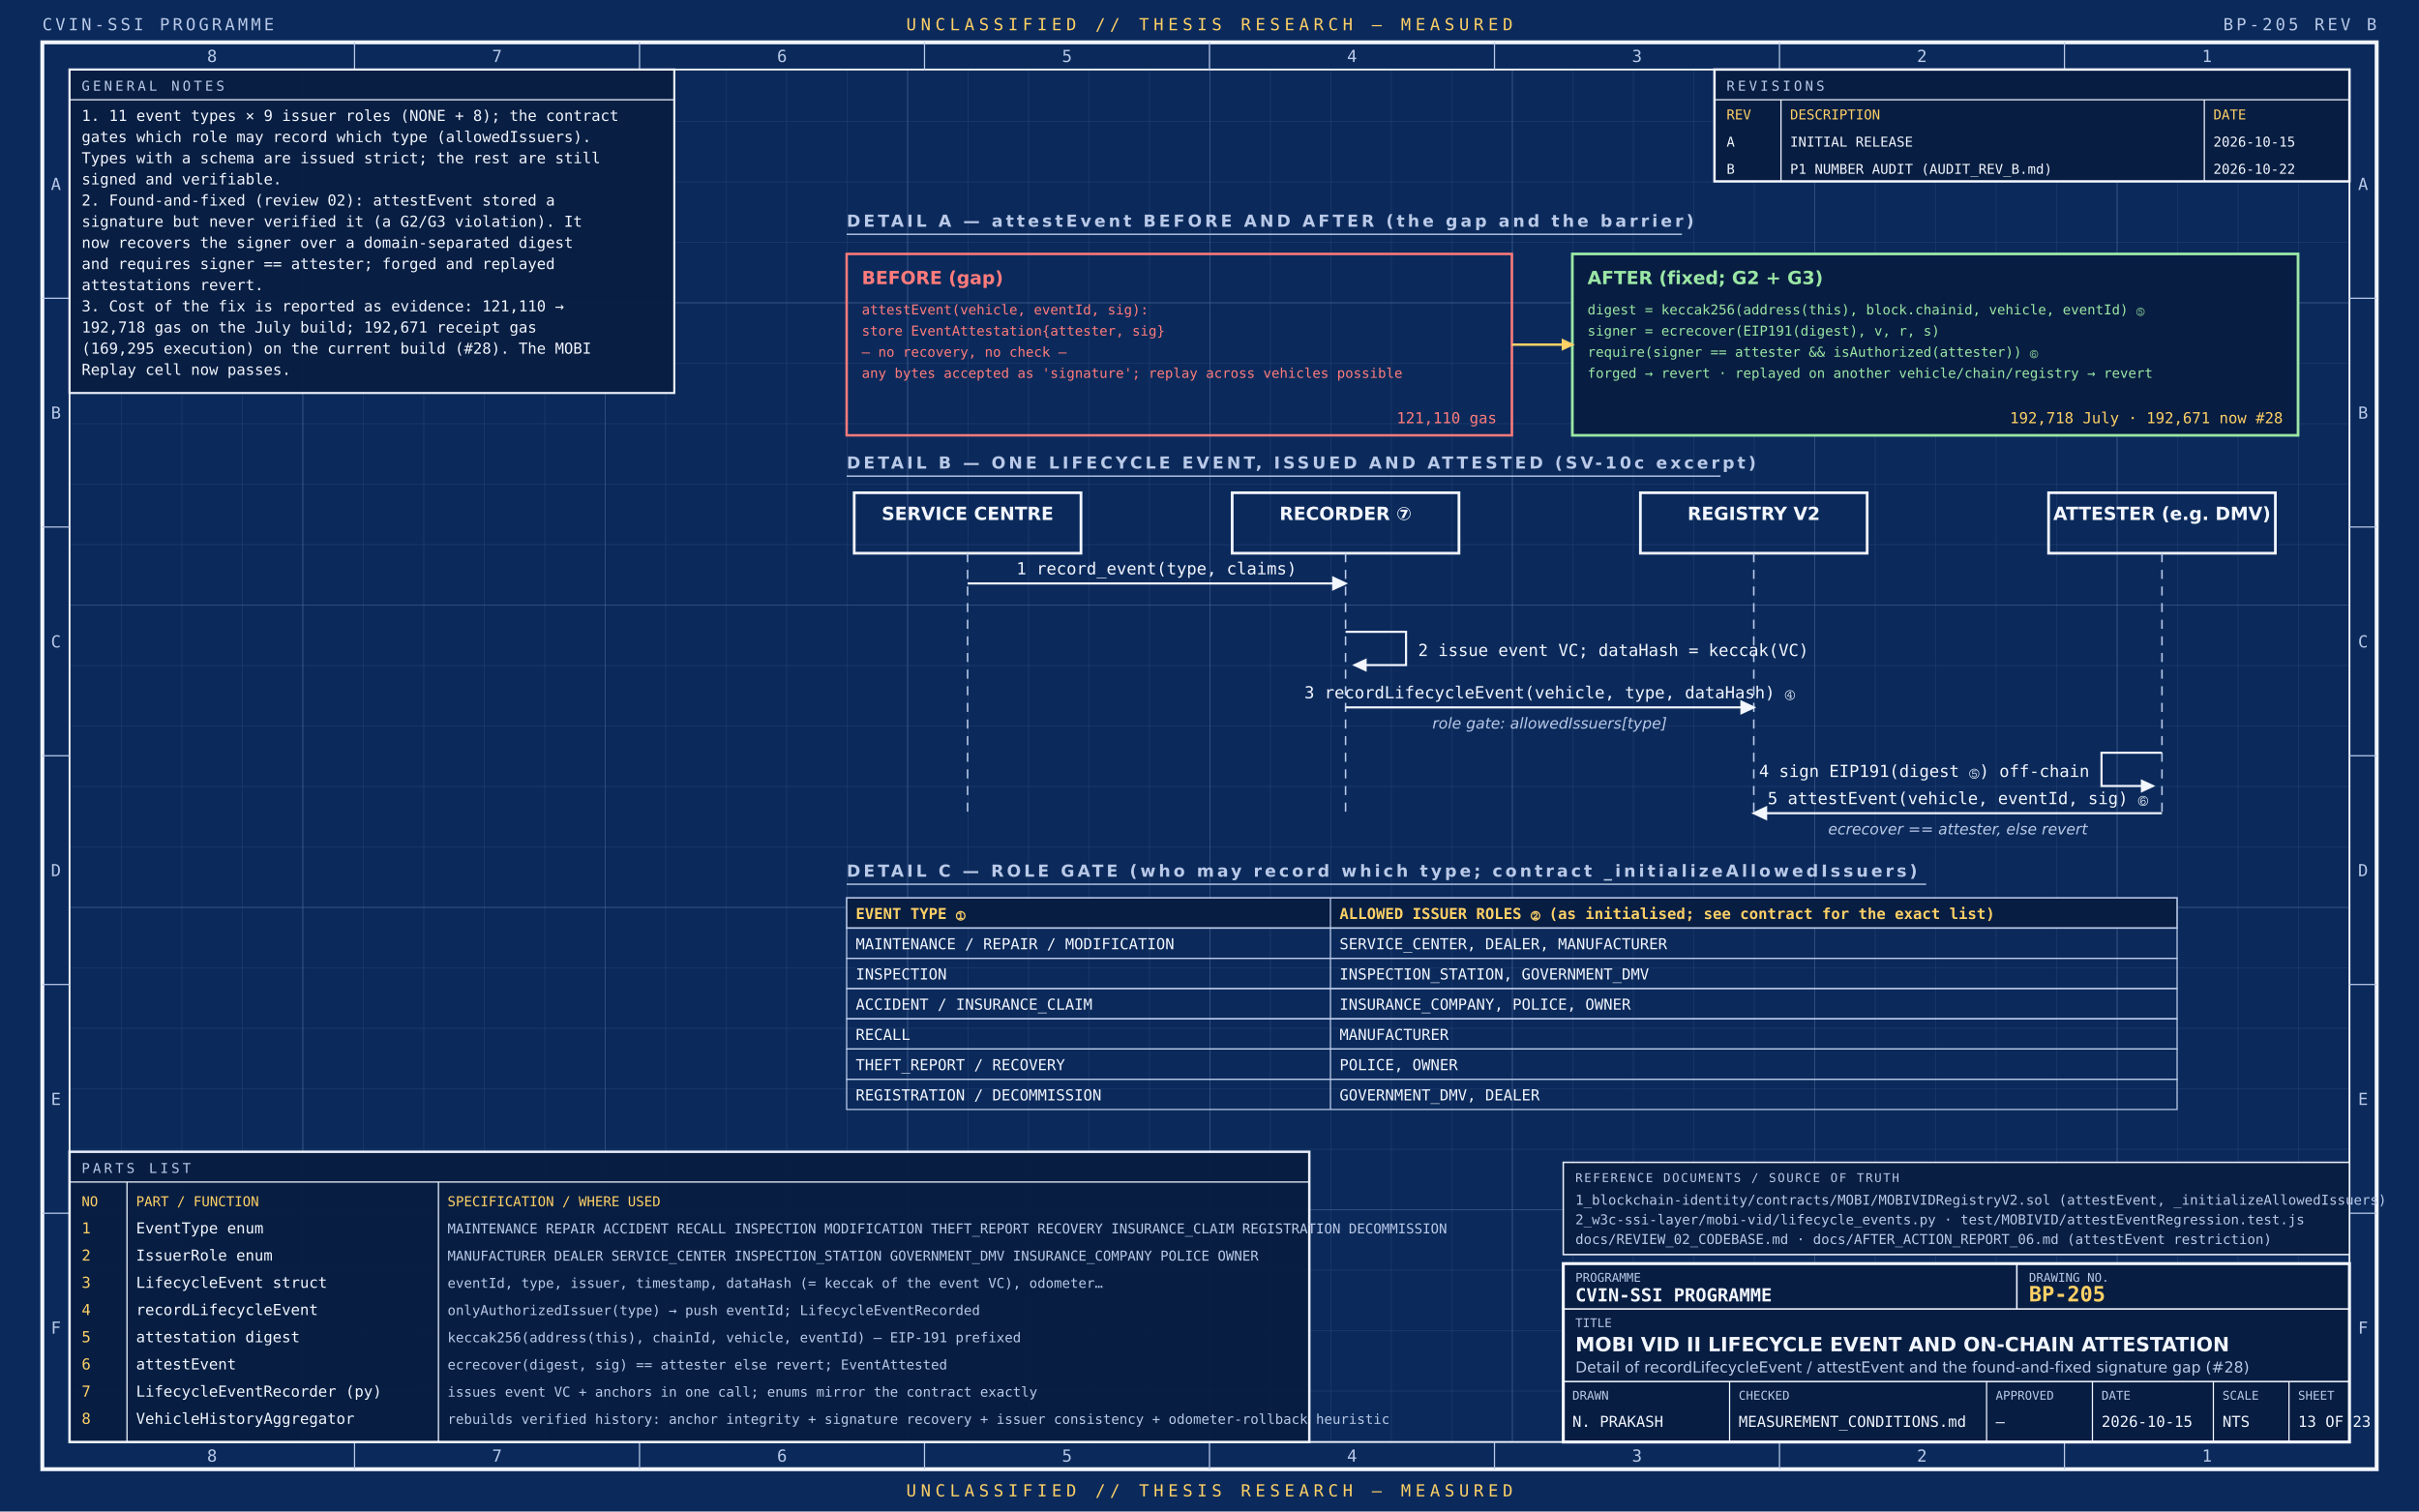
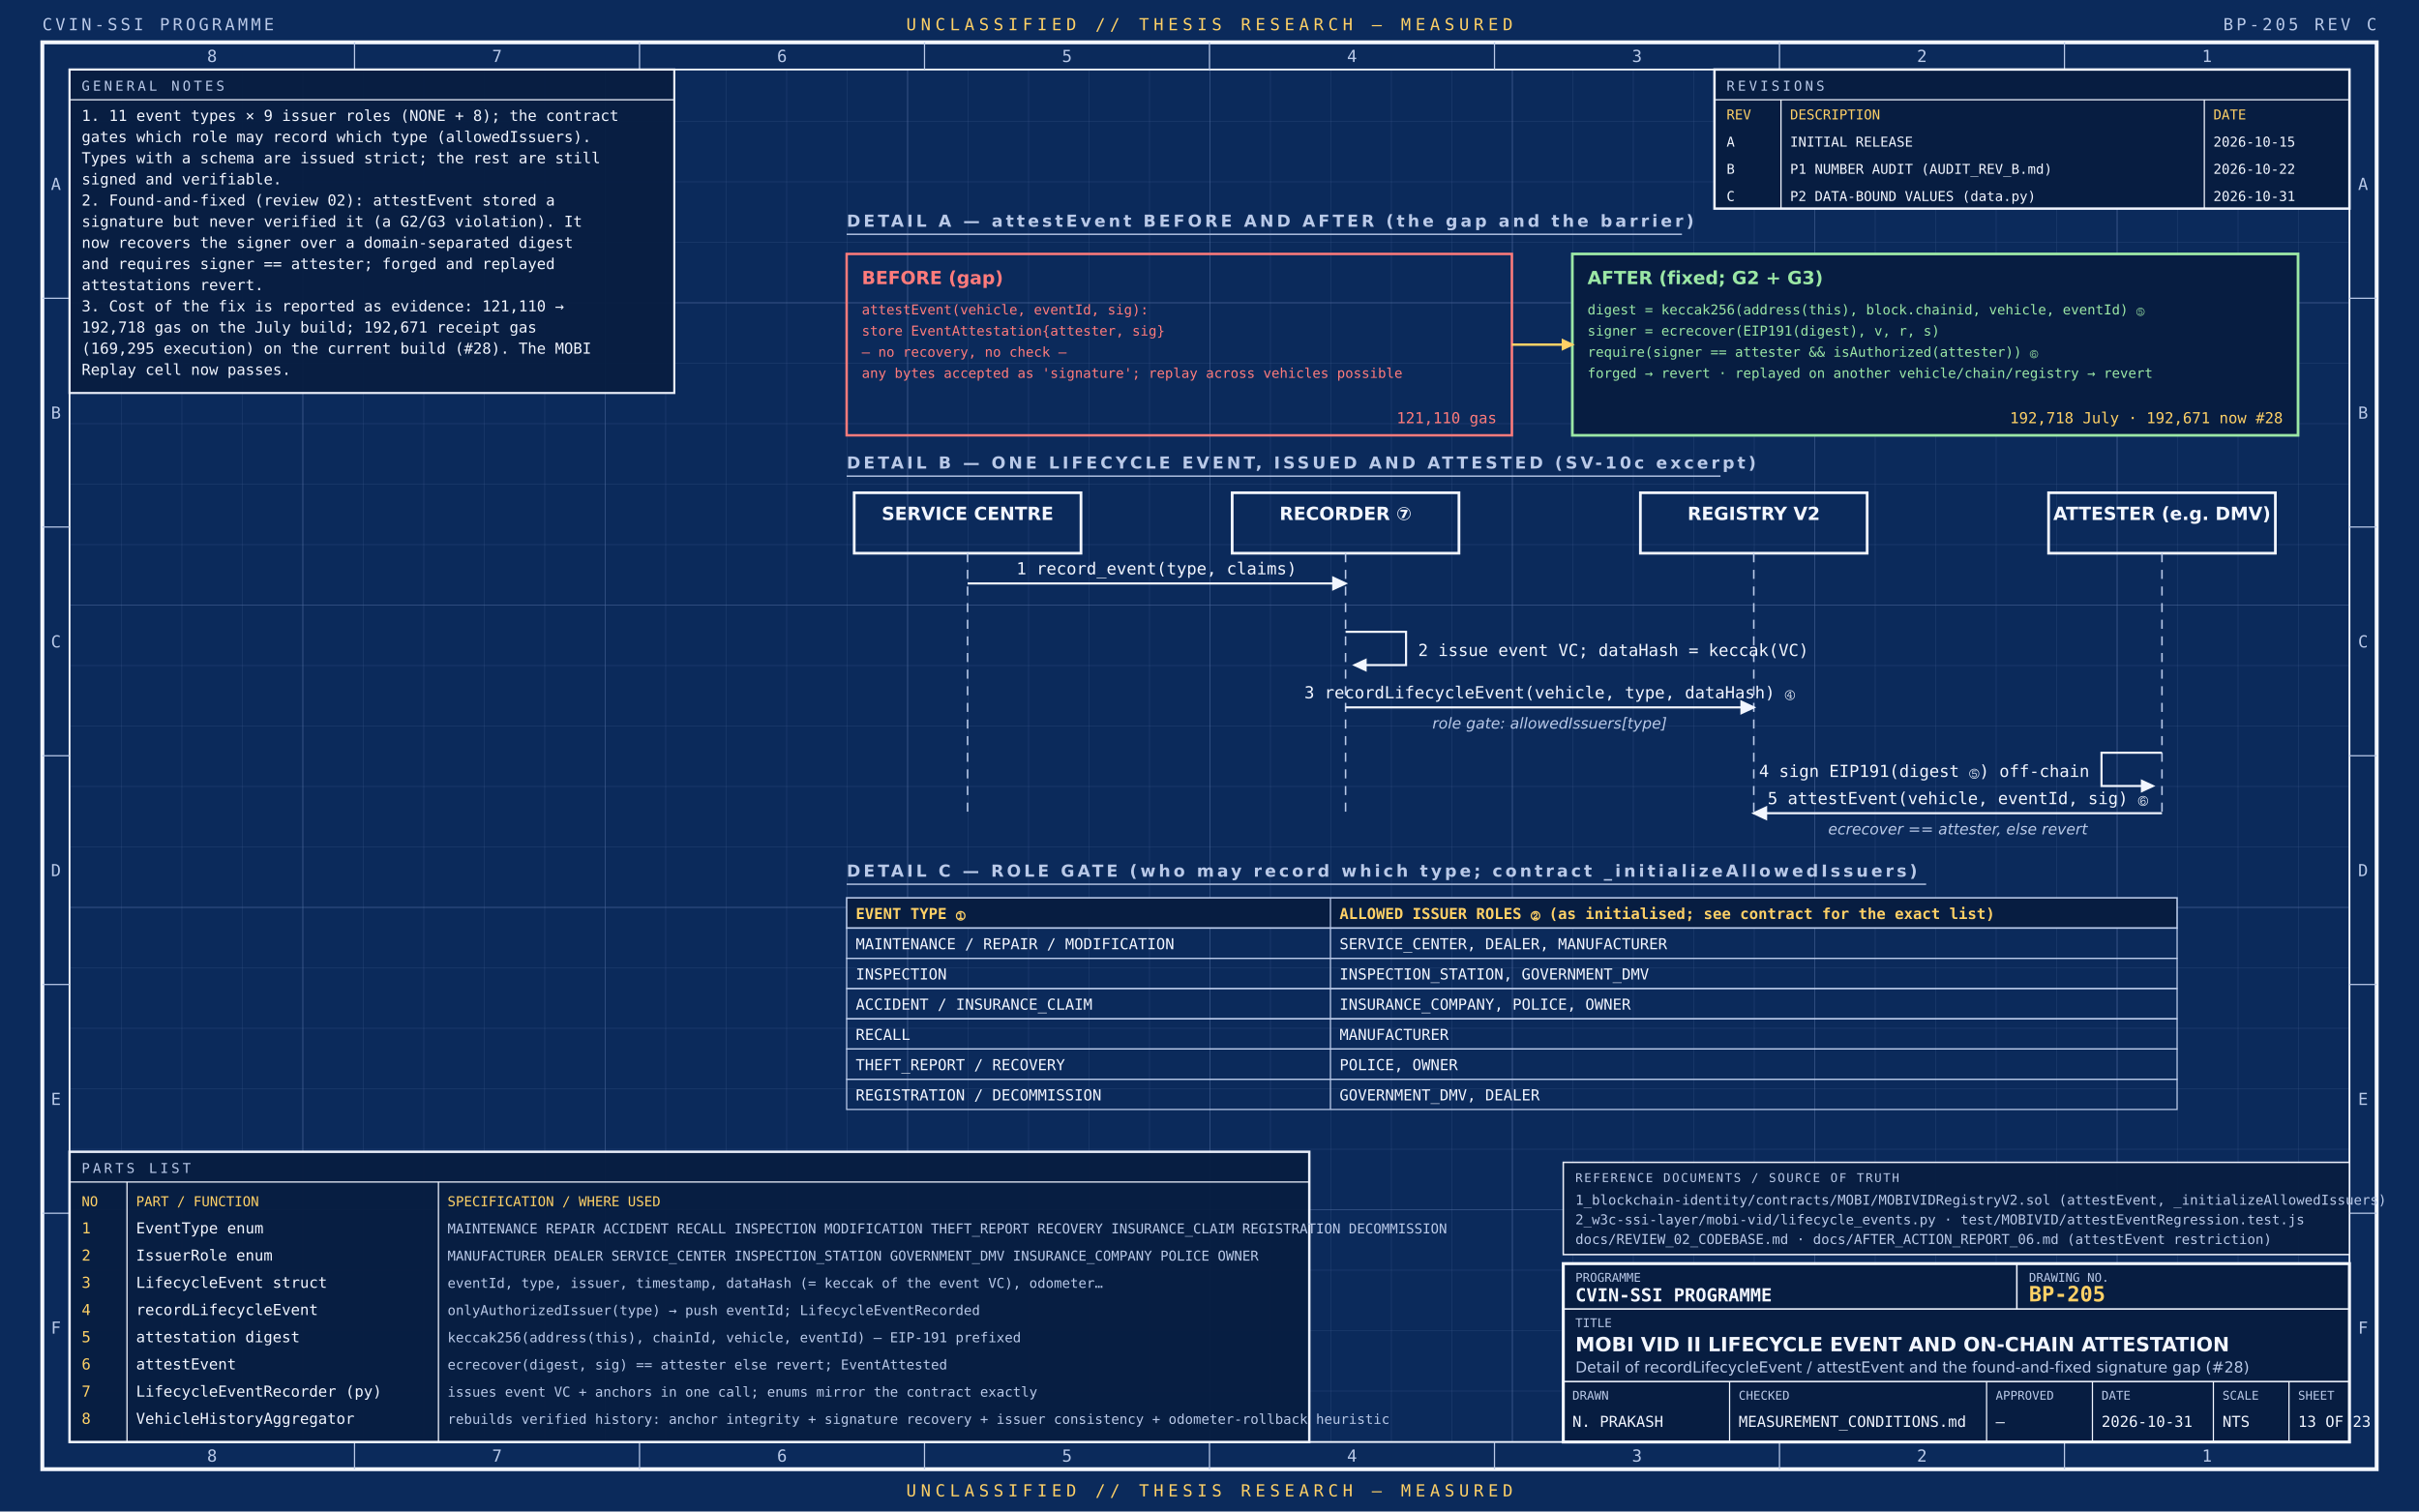
<svg xmlns="http://www.w3.org/2000/svg" width="1600" height="1000" viewBox="0 0 1600 1000">
  <defs>
    <pattern id="grid" width="40" height="40" patternUnits="userSpaceOnUse">
      <path d="M 40 0 L 0 0 0 40" fill="none" stroke="#5c78ad" stroke-width="0.35" opacity="0.55" />
    </pattern>
    <pattern id="grid2" width="200" height="200" patternUnits="userSpaceOnUse">
      <path d="M 200 0 L 0 0 0 200" fill="none" stroke="#5c78ad" stroke-width="0.7" opacity="0.6" />
    </pattern>
  </defs>
  <rect width="1600" height="1000" fill="#0b2a5b" />
  <rect x="46" y="46" width="1508" height="908" fill="url(#grid)" />
  <rect x="46" y="46" width="1508" height="908" fill="url(#grid2)" />
  <rect x="28" y="28" width="1544" height="944" fill="none" stroke="#f2f6ff" stroke-width="2.6" />
  <rect x="46" y="46" width="1508" height="908" fill="none" stroke="#f2f6ff" stroke-width="1.2" />
  <text x="140.25" y="41" font-family="DejaVu Sans Mono, Menlo, Consolas, monospace" font-size="11" fill="#b9c9e8" text-anchor="middle">8</text>
  <text x="140.25" y="967" font-family="DejaVu Sans Mono, Menlo, Consolas, monospace" font-size="11" fill="#b9c9e8" text-anchor="middle">8</text>
  <text x="328.75" y="41" font-family="DejaVu Sans Mono, Menlo, Consolas, monospace" font-size="11" fill="#b9c9e8" text-anchor="middle">7</text>
  <text x="328.75" y="967" font-family="DejaVu Sans Mono, Menlo, Consolas, monospace" font-size="11" fill="#b9c9e8" text-anchor="middle">7</text>
  <line x1="234.5" y1="28" x2="234.5" y2="46" stroke="#b9c9e8" stroke-width="0.8" />
  <line x1="234.5" y1="954" x2="234.5" y2="972" stroke="#b9c9e8" stroke-width="0.8" />
  <text x="517.25" y="41" font-family="DejaVu Sans Mono, Menlo, Consolas, monospace" font-size="11" fill="#b9c9e8" text-anchor="middle">6</text>
  <text x="517.25" y="967" font-family="DejaVu Sans Mono, Menlo, Consolas, monospace" font-size="11" fill="#b9c9e8" text-anchor="middle">6</text>
  <line x1="423.0" y1="28" x2="423.0" y2="46" stroke="#b9c9e8" stroke-width="0.8" />
  <line x1="423.0" y1="954" x2="423.0" y2="972" stroke="#b9c9e8" stroke-width="0.8" />
  <text x="705.75" y="41" font-family="DejaVu Sans Mono, Menlo, Consolas, monospace" font-size="11" fill="#b9c9e8" text-anchor="middle">5</text>
  <text x="705.75" y="967" font-family="DejaVu Sans Mono, Menlo, Consolas, monospace" font-size="11" fill="#b9c9e8" text-anchor="middle">5</text>
  <line x1="611.5" y1="28" x2="611.5" y2="46" stroke="#b9c9e8" stroke-width="0.8" />
  <line x1="611.5" y1="954" x2="611.5" y2="972" stroke="#b9c9e8" stroke-width="0.8" />
  <text x="894.25" y="41" font-family="DejaVu Sans Mono, Menlo, Consolas, monospace" font-size="11" fill="#b9c9e8" text-anchor="middle">4</text>
  <text x="894.25" y="967" font-family="DejaVu Sans Mono, Menlo, Consolas, monospace" font-size="11" fill="#b9c9e8" text-anchor="middle">4</text>
  <line x1="800.0" y1="28" x2="800.0" y2="46" stroke="#b9c9e8" stroke-width="0.8" />
  <line x1="800.0" y1="954" x2="800.0" y2="972" stroke="#b9c9e8" stroke-width="0.8" />
  <text x="1082.75" y="41" font-family="DejaVu Sans Mono, Menlo, Consolas, monospace" font-size="11" fill="#b9c9e8" text-anchor="middle">3</text>
  <text x="1082.75" y="967" font-family="DejaVu Sans Mono, Menlo, Consolas, monospace" font-size="11" fill="#b9c9e8" text-anchor="middle">3</text>
  <line x1="988.5" y1="28" x2="988.5" y2="46" stroke="#b9c9e8" stroke-width="0.8" />
  <line x1="988.5" y1="954" x2="988.5" y2="972" stroke="#b9c9e8" stroke-width="0.8" />
  <text x="1271.25" y="41" font-family="DejaVu Sans Mono, Menlo, Consolas, monospace" font-size="11" fill="#b9c9e8" text-anchor="middle">2</text>
  <text x="1271.25" y="967" font-family="DejaVu Sans Mono, Menlo, Consolas, monospace" font-size="11" fill="#b9c9e8" text-anchor="middle">2</text>
  <line x1="1177.0" y1="28" x2="1177.0" y2="46" stroke="#b9c9e8" stroke-width="0.8" />
  <line x1="1177.0" y1="954" x2="1177.0" y2="972" stroke="#b9c9e8" stroke-width="0.8" />
  <text x="1459.75" y="41" font-family="DejaVu Sans Mono, Menlo, Consolas, monospace" font-size="11" fill="#b9c9e8" text-anchor="middle">1</text>
  <text x="1459.75" y="967" font-family="DejaVu Sans Mono, Menlo, Consolas, monospace" font-size="11" fill="#b9c9e8" text-anchor="middle">1</text>
  <line x1="1365.5" y1="28" x2="1365.5" y2="46" stroke="#b9c9e8" stroke-width="0.8" />
  <line x1="1365.5" y1="954" x2="1365.5" y2="972" stroke="#b9c9e8" stroke-width="0.8" />
  <text x="37" y="125.667" font-family="DejaVu Sans Mono, Menlo, Consolas, monospace" font-size="11" fill="#b9c9e8" text-anchor="middle">A</text>
  <text x="1563" y="125.667" font-family="DejaVu Sans Mono, Menlo, Consolas, monospace" font-size="11" fill="#b9c9e8" text-anchor="middle">A</text>
  <text x="37" y="277.0" font-family="DejaVu Sans Mono, Menlo, Consolas, monospace" font-size="11" fill="#b9c9e8" text-anchor="middle">B</text>
  <text x="1563" y="277.0" font-family="DejaVu Sans Mono, Menlo, Consolas, monospace" font-size="11" fill="#b9c9e8" text-anchor="middle">B</text>
  <line x1="28" y1="197.333" x2="46" y2="197.333" stroke="#b9c9e8" stroke-width="0.8" />
  <line x1="1554" y1="197.333" x2="1572" y2="197.333" stroke="#b9c9e8" stroke-width="0.8" />
  <text x="37" y="428.333" font-family="DejaVu Sans Mono, Menlo, Consolas, monospace" font-size="11" fill="#b9c9e8" text-anchor="middle">C</text>
  <text x="1563" y="428.333" font-family="DejaVu Sans Mono, Menlo, Consolas, monospace" font-size="11" fill="#b9c9e8" text-anchor="middle">C</text>
  <line x1="28" y1="348.667" x2="46" y2="348.667" stroke="#b9c9e8" stroke-width="0.8" />
  <line x1="1554" y1="348.667" x2="1572" y2="348.667" stroke="#b9c9e8" stroke-width="0.8" />
  <text x="37" y="579.667" font-family="DejaVu Sans Mono, Menlo, Consolas, monospace" font-size="11" fill="#b9c9e8" text-anchor="middle">D</text>
  <text x="1563" y="579.667" font-family="DejaVu Sans Mono, Menlo, Consolas, monospace" font-size="11" fill="#b9c9e8" text-anchor="middle">D</text>
  <line x1="28" y1="500.0" x2="46" y2="500.0" stroke="#b9c9e8" stroke-width="0.8" />
  <line x1="1554" y1="500.0" x2="1572" y2="500.0" stroke="#b9c9e8" stroke-width="0.8" />
  <text x="37" y="731.0" font-family="DejaVu Sans Mono, Menlo, Consolas, monospace" font-size="11" fill="#b9c9e8" text-anchor="middle">E</text>
  <text x="1563" y="731.0" font-family="DejaVu Sans Mono, Menlo, Consolas, monospace" font-size="11" fill="#b9c9e8" text-anchor="middle">E</text>
  <line x1="28" y1="651.333" x2="46" y2="651.333" stroke="#b9c9e8" stroke-width="0.8" />
  <line x1="1554" y1="651.333" x2="1572" y2="651.333" stroke="#b9c9e8" stroke-width="0.8" />
  <text x="37" y="882.333" font-family="DejaVu Sans Mono, Menlo, Consolas, monospace" font-size="11" fill="#b9c9e8" text-anchor="middle">F</text>
  <text x="1563" y="882.333" font-family="DejaVu Sans Mono, Menlo, Consolas, monospace" font-size="11" fill="#b9c9e8" text-anchor="middle">F</text>
  <line x1="28" y1="802.667" x2="46" y2="802.667" stroke="#b9c9e8" stroke-width="0.8" />
  <line x1="1554" y1="802.667" x2="1572" y2="802.667" stroke="#b9c9e8" stroke-width="0.8" />
  <text x="800.0" y="20" font-family="DejaVu Sans Mono, Menlo, Consolas, monospace" font-size="11" fill="#ffd166" text-anchor="middle" letter-spacing="3">UNCLASSIFIED // THESIS RESEARCH — MEASURED</text>
  <text x="800.0" y="990" font-family="DejaVu Sans Mono, Menlo, Consolas, monospace" font-size="11" fill="#ffd166" text-anchor="middle" letter-spacing="3">UNCLASSIFIED // THESIS RESEARCH — MEASURED</text>
  <text x="28" y="20" font-family="DejaVu Sans Mono, Menlo, Consolas, monospace" font-size="11" fill="#b9c9e8" letter-spacing="2">CVIN-SSI PROGRAMME</text>
-   <text x="1572" y="20" font-family="DejaVu Sans Mono, Menlo, Consolas, monospace" font-size="11" fill="#b9c9e8" text-anchor="end" letter-spacing="2">BP-205  REV B</text>
+   <text x="1572" y="20" font-family="DejaVu Sans Mono, Menlo, Consolas, monospace" font-size="11" fill="#b9c9e8" text-anchor="end" letter-spacing="2">BP-205  REV C</text>
  <text x="560" y="150" font-family="DejaVu Sans, Helvetica, Arial, sans-serif" font-size="11" fill="#b9c9e8" text-anchor="start" font-weight="bold" opacity="1.0" letter-spacing="2">DETAIL A — attestEvent BEFORE AND AFTER (the gap and the barrier)</text>
  <line x1="560" y1="155" x2="1112.5" y2="155" stroke="#b9c9e8" stroke-width="0.9" opacity="1.0" />
  <rect x="560" y="168" width="440" height="120" rx="0" fill="none" stroke="#ff7b7b" stroke-width="1.6" opacity="1.0" />
  <text x="570" y="188" font-family="DejaVu Sans, Helvetica, Arial, sans-serif" font-size="12" fill="#ff7b7b" text-anchor="start" font-weight="bold" opacity="1.0">BEFORE (gap)</text>
  <text x="570" y="208" font-family="DejaVu Sans Mono, Menlo, Consolas, monospace" font-size="9" fill="#ff7b7b" text-anchor="start" font-weight="normal" opacity="1.0">attestEvent(vehicle, eventId, sig):</text>
  <text x="570" y="222" font-family="DejaVu Sans Mono, Menlo, Consolas, monospace" font-size="9" fill="#ff7b7b" text-anchor="start" font-weight="normal" opacity="1.0">  store EventAttestation{attester, sig}</text>
  <text x="570" y="236" font-family="DejaVu Sans Mono, Menlo, Consolas, monospace" font-size="9" fill="#ff7b7b" text-anchor="start" font-weight="normal" opacity="1.0">  — no recovery, no check —</text>
  <text x="570" y="250" font-family="DejaVu Sans Mono, Menlo, Consolas, monospace" font-size="9" fill="#ff7b7b" text-anchor="start" font-weight="normal" opacity="1.0">any bytes accepted as 'signature'; replay across vehicles possible</text>
  <text x="990" y="280" font-family="DejaVu Sans Mono, Menlo, Consolas, monospace" font-size="10" fill="#ff7b7b" text-anchor="end" font-weight="normal" opacity="1.0">121,110 gas</text>
  <rect x="1040" y="168" width="480" height="120" rx="0" fill="#071d41" stroke="#9be7a5" stroke-width="1.8" opacity="1.0" />
  <text x="1050" y="188" font-family="DejaVu Sans, Helvetica, Arial, sans-serif" font-size="12" fill="#9be7a5" text-anchor="start" font-weight="bold" opacity="1.0">AFTER (fixed; G2 + G3)</text>
  <text x="1050" y="208" font-family="DejaVu Sans Mono, Menlo, Consolas, monospace" font-size="9" fill="#9be7a5" text-anchor="start" font-weight="normal" opacity="1.0">digest = keccak256(address(this), block.chainid, vehicle, eventId)  ⑤</text>
  <text x="1050" y="222" font-family="DejaVu Sans Mono, Menlo, Consolas, monospace" font-size="9" fill="#9be7a5" text-anchor="start" font-weight="normal" opacity="1.0">signer  = ecrecover(EIP191(digest), v, r, s)</text>
  <text x="1050" y="236" font-family="DejaVu Sans Mono, Menlo, Consolas, monospace" font-size="9" fill="#9be7a5" text-anchor="start" font-weight="normal" opacity="1.0">require(signer == attester &amp;&amp; isAuthorized(attester))  ⑥</text>
  <text x="1050" y="250" font-family="DejaVu Sans Mono, Menlo, Consolas, monospace" font-size="9" fill="#9be7a5" text-anchor="start" font-weight="normal" opacity="1.0">forged → revert · replayed on another vehicle/chain/registry → revert</text>
  <text x="1510" y="280" font-family="DejaVu Sans Mono, Menlo, Consolas, monospace" font-size="10" fill="#ffd166" text-anchor="end" font-weight="normal" opacity="1.0">192,718 July · 192,671 now #28</text>
  <line x1="1000" y1="228" x2="1040" y2="228" stroke="#ffd166" stroke-width="1.6" opacity="1.0" />
  <polygon points="1033.656,230.958 1040,228 1033.656,225.042" fill="#ffd166" stroke="#ffd166" stroke-width="1.4" />
  <text x="560" y="310" font-family="DejaVu Sans, Helvetica, Arial, sans-serif" font-size="11" fill="#b9c9e8" text-anchor="start" font-weight="bold" opacity="1.0" letter-spacing="2">DETAIL B — ONE LIFECYCLE EVENT, ISSUED AND ATTESTED (SV-10c excerpt)</text>
  <line x1="560" y1="315" x2="1138.0" y2="315" stroke="#b9c9e8" stroke-width="0.9" opacity="1.0" />
  <rect x="565.0" y="326" width="150" height="40" rx="0" fill="none" stroke="#f2f6ff" stroke-width="1.8" opacity="1.0" />
  <text x="640" y="344" font-family="DejaVu Sans, Helvetica, Arial, sans-serif" font-size="12" fill="#f2f6ff" text-anchor="middle" font-weight="bold" opacity="1.0">SERVICE CENTRE</text>
  <line x1="640" y1="366" x2="640" y2="540" stroke="#b9c9e8" stroke-width="1.0" opacity="1.0" stroke-dasharray="6,5" />
  <rect x="815.0" y="326" width="150" height="40" rx="0" fill="none" stroke="#f2f6ff" stroke-width="1.8" opacity="1.0" />
  <text x="890" y="344" font-family="DejaVu Sans, Helvetica, Arial, sans-serif" font-size="12" fill="#f2f6ff" text-anchor="middle" font-weight="bold" opacity="1.0">RECORDER ⑦</text>
  <line x1="890" y1="366" x2="890" y2="540" stroke="#b9c9e8" stroke-width="1.0" opacity="1.0" stroke-dasharray="6,5" />
  <rect x="1085.0" y="326" width="150" height="40" rx="0" fill="none" stroke="#f2f6ff" stroke-width="1.8" opacity="1.0" />
  <text x="1160" y="344" font-family="DejaVu Sans, Helvetica, Arial, sans-serif" font-size="12" fill="#f2f6ff" text-anchor="middle" font-weight="bold" opacity="1.0">REGISTRY V2</text>
  <line x1="1160" y1="366" x2="1160" y2="540" stroke="#b9c9e8" stroke-width="1.0" opacity="1.0" stroke-dasharray="6,5" />
  <rect x="1355.0" y="326" width="150" height="40" rx="0" fill="none" stroke="#f2f6ff" stroke-width="1.8" opacity="1.0" />
  <text x="1430" y="344" font-family="DejaVu Sans, Helvetica, Arial, sans-serif" font-size="12" fill="#f2f6ff" text-anchor="middle" font-weight="bold" opacity="1.0">ATTESTER (e.g. DMV)</text>
  <line x1="1430" y1="366" x2="1430" y2="540" stroke="#b9c9e8" stroke-width="1.0" opacity="1.0" stroke-dasharray="6,5" />
  <line x1="640" y1="386" x2="890" y2="386" stroke="#f2f6ff" stroke-width="1.4" opacity="1.0" />
  <polygon points="881.843,389.804 890,386 881.843,382.196" fill="#f2f6ff" stroke="#f2f6ff" stroke-width="1.4" />
  <text x="765.0" y="380" font-family="DejaVu Sans Mono, Menlo, Consolas, monospace" font-size="11" fill="#f2f6ff" text-anchor="middle" font-weight="normal" opacity="1.0">1  record_event(type, claims)</text>
  <polyline points="890,418 930,418 930,440 896,440" fill="none" stroke="#f2f6ff" stroke-width="1.4" />
  <polygon points="903.25,436.619 896,440 903.25,443.381" fill="#f2f6ff" stroke="#f2f6ff" stroke-width="1.4" />
  <text x="938" y="434" font-family="DejaVu Sans Mono, Menlo, Consolas, monospace" font-size="11" fill="#f2f6ff" text-anchor="start" font-weight="normal" opacity="1.0">2  issue event VC; dataHash = keccak(VC)</text>
  <line x1="890" y1="468" x2="1160" y2="468" stroke="#f2f6ff" stroke-width="1.4" opacity="1.0" />
  <polygon points="1151.843,471.804 1160,468 1151.843,464.196" fill="#f2f6ff" stroke="#f2f6ff" stroke-width="1.4" />
  <text x="1025.0" y="462" font-family="DejaVu Sans Mono, Menlo, Consolas, monospace" font-size="11" fill="#f2f6ff" text-anchor="middle" font-weight="normal" opacity="1.0">3  recordLifecycleEvent(vehicle, type, dataHash) ④</text>
  <text x="1025.0" y="482" font-family="DejaVu Sans, Helvetica, Arial, sans-serif" font-size="10" fill="#b9c9e8" text-anchor="middle" font-weight="normal" opacity="1.0" font-style="italic">role gate: allowedIssuers[type]</text>
  <polyline points="1430,498 1390,498 1390,520 1424,520" fill="none" stroke="#f2f6ff" stroke-width="1.4" />
  <polygon points="1416.75,523.381 1424,520 1416.75,516.619" fill="#f2f6ff" stroke="#f2f6ff" stroke-width="1.4" />
  <text x="1382" y="514" font-family="DejaVu Sans Mono, Menlo, Consolas, monospace" font-size="11" fill="#f2f6ff" text-anchor="end" font-weight="normal" opacity="1.0">4  sign EIP191(digest ⑤) off-chain</text>
  <line x1="1430" y1="538" x2="1160" y2="538" stroke="#f2f6ff" stroke-width="1.4" opacity="1.0" />
  <polygon points="1168.157,534.196 1160,538 1168.157,541.804" fill="#f2f6ff" stroke="#f2f6ff" stroke-width="1.4" />
  <text x="1295.0" y="532" font-family="DejaVu Sans Mono, Menlo, Consolas, monospace" font-size="11" fill="#f2f6ff" text-anchor="middle" font-weight="normal" opacity="1.0">5  attestEvent(vehicle, eventId, sig) ⑥</text>
  <text x="1295.0" y="552" font-family="DejaVu Sans, Helvetica, Arial, sans-serif" font-size="10" fill="#b9c9e8" text-anchor="middle" font-weight="normal" opacity="1.0" font-style="italic">ecrecover == attester, else revert</text>
  <text x="560" y="580" font-family="DejaVu Sans, Helvetica, Arial, sans-serif" font-size="11" fill="#b9c9e8" text-anchor="start" font-weight="bold" opacity="1.0" letter-spacing="2">DETAIL C — ROLE GATE (who may record which type; contract _initializeAllowedIssuers)</text>
  <line x1="560" y1="585" x2="1274.0" y2="585" stroke="#b9c9e8" stroke-width="0.9" opacity="1.0" />
  <rect x="560" y="594" width="880" height="20" rx="0" fill="#071d41" stroke="#b9c9e8" stroke-width="1.0" opacity="1.0" />
  <text x="566" y="608" font-family="DejaVu Sans Mono, Menlo, Consolas, monospace" font-size="10" fill="#ffd166" text-anchor="start" font-weight="bold" opacity="1.0">EVENT TYPE ①</text>
  <text x="886" y="608" font-family="DejaVu Sans Mono, Menlo, Consolas, monospace" font-size="10" fill="#ffd166" text-anchor="start" font-weight="bold" opacity="1.0">ALLOWED ISSUER ROLES ② (as initialised; see contract for the exact list)</text>
  <rect x="560" y="614" width="880" height="20" rx="0" fill="none" stroke="#b9c9e8" stroke-width="0.8" opacity="1.0" />
  <text x="566" y="628" font-family="DejaVu Sans Mono, Menlo, Consolas, monospace" font-size="10" fill="#f2f6ff" text-anchor="start" font-weight="normal" opacity="1.0">MAINTENANCE / REPAIR / MODIFICATION</text>
  <text x="886" y="628" font-family="DejaVu Sans Mono, Menlo, Consolas, monospace" font-size="10" fill="#f2f6ff" text-anchor="start" font-weight="normal" opacity="1.0">SERVICE_CENTER, DEALER, MANUFACTURER</text>
  <rect x="560" y="634" width="880" height="20" rx="0" fill="none" stroke="#b9c9e8" stroke-width="0.8" opacity="1.0" />
  <text x="566" y="648" font-family="DejaVu Sans Mono, Menlo, Consolas, monospace" font-size="10" fill="#f2f6ff" text-anchor="start" font-weight="normal" opacity="1.0">INSPECTION</text>
  <text x="886" y="648" font-family="DejaVu Sans Mono, Menlo, Consolas, monospace" font-size="10" fill="#f2f6ff" text-anchor="start" font-weight="normal" opacity="1.0">INSPECTION_STATION, GOVERNMENT_DMV</text>
  <rect x="560" y="654" width="880" height="20" rx="0" fill="none" stroke="#b9c9e8" stroke-width="0.8" opacity="1.0" />
  <text x="566" y="668" font-family="DejaVu Sans Mono, Menlo, Consolas, monospace" font-size="10" fill="#f2f6ff" text-anchor="start" font-weight="normal" opacity="1.0">ACCIDENT / INSURANCE_CLAIM</text>
  <text x="886" y="668" font-family="DejaVu Sans Mono, Menlo, Consolas, monospace" font-size="10" fill="#f2f6ff" text-anchor="start" font-weight="normal" opacity="1.0">INSURANCE_COMPANY, POLICE, OWNER</text>
  <rect x="560" y="674" width="880" height="20" rx="0" fill="none" stroke="#b9c9e8" stroke-width="0.8" opacity="1.0" />
  <text x="566" y="688" font-family="DejaVu Sans Mono, Menlo, Consolas, monospace" font-size="10" fill="#f2f6ff" text-anchor="start" font-weight="normal" opacity="1.0">RECALL</text>
  <text x="886" y="688" font-family="DejaVu Sans Mono, Menlo, Consolas, monospace" font-size="10" fill="#f2f6ff" text-anchor="start" font-weight="normal" opacity="1.0">MANUFACTURER</text>
  <rect x="560" y="694" width="880" height="20" rx="0" fill="none" stroke="#b9c9e8" stroke-width="0.8" opacity="1.0" />
  <text x="566" y="708" font-family="DejaVu Sans Mono, Menlo, Consolas, monospace" font-size="10" fill="#f2f6ff" text-anchor="start" font-weight="normal" opacity="1.0">THEFT_REPORT / RECOVERY</text>
  <text x="886" y="708" font-family="DejaVu Sans Mono, Menlo, Consolas, monospace" font-size="10" fill="#f2f6ff" text-anchor="start" font-weight="normal" opacity="1.0">POLICE, OWNER</text>
  <rect x="560" y="714" width="880" height="20" rx="0" fill="none" stroke="#b9c9e8" stroke-width="0.8" opacity="1.0" />
  <text x="566" y="728" font-family="DejaVu Sans Mono, Menlo, Consolas, monospace" font-size="10" fill="#f2f6ff" text-anchor="start" font-weight="normal" opacity="1.0">REGISTRATION / DECOMMISSION</text>
  <text x="886" y="728" font-family="DejaVu Sans Mono, Menlo, Consolas, monospace" font-size="10" fill="#f2f6ff" text-anchor="start" font-weight="normal" opacity="1.0">GOVERNMENT_DMV, DEALER</text>
  <line x1="880" y1="594" x2="880" y2="734" stroke="#b9c9e8" stroke-width="0.8" opacity="1.0" />
  <rect x="46" y="46" width="400" height="214" rx="0" fill="#071d41" stroke="#f2f6ff" stroke-width="1.4" opacity="0.95" />
  <text x="54" y="60" font-family="DejaVu Sans Mono, Menlo, Consolas, monospace" font-size="9" fill="#b9c9e8" text-anchor="start" font-weight="normal" opacity="1.0" letter-spacing="2">GENERAL NOTES</text>
  <line x1="46" y1="66" x2="446" y2="66" stroke="#f2f6ff" stroke-width="0.8" opacity="1.0" />
  <text x="54" y="80" font-family="DejaVu Sans Mono, Menlo, Consolas, monospace" font-size="10" fill="#f2f6ff" text-anchor="start" font-weight="normal" opacity="1.0">1. 11 event types × 9 issuer roles (NONE + 8); the contract</text>
  <text x="54" y="94" font-family="DejaVu Sans Mono, Menlo, Consolas, monospace" font-size="10" fill="#f2f6ff" text-anchor="start" font-weight="normal" opacity="1.0">   gates which role may record which type (allowedIssuers).</text>
  <text x="54" y="108" font-family="DejaVu Sans Mono, Menlo, Consolas, monospace" font-size="10" fill="#f2f6ff" text-anchor="start" font-weight="normal" opacity="1.0">   Types with a schema are issued strict; the rest are still</text>
  <text x="54" y="122" font-family="DejaVu Sans Mono, Menlo, Consolas, monospace" font-size="10" fill="#f2f6ff" text-anchor="start" font-weight="normal" opacity="1.0">   signed and verifiable.</text>
  <text x="54" y="136" font-family="DejaVu Sans Mono, Menlo, Consolas, monospace" font-size="10" fill="#f2f6ff" text-anchor="start" font-weight="normal" opacity="1.0">2. Found-and-fixed (review 02): attestEvent stored a</text>
  <text x="54" y="150" font-family="DejaVu Sans Mono, Menlo, Consolas, monospace" font-size="10" fill="#f2f6ff" text-anchor="start" font-weight="normal" opacity="1.0">   signature but never verified it (a G2/G3 violation). It</text>
  <text x="54" y="164" font-family="DejaVu Sans Mono, Menlo, Consolas, monospace" font-size="10" fill="#f2f6ff" text-anchor="start" font-weight="normal" opacity="1.0">   now recovers the signer over a domain-separated digest</text>
  <text x="54" y="178" font-family="DejaVu Sans Mono, Menlo, Consolas, monospace" font-size="10" fill="#f2f6ff" text-anchor="start" font-weight="normal" opacity="1.0">   and requires signer == attester; forged and replayed</text>
  <text x="54" y="192" font-family="DejaVu Sans Mono, Menlo, Consolas, monospace" font-size="10" fill="#f2f6ff" text-anchor="start" font-weight="normal" opacity="1.0">   attestations revert.</text>
  <text x="54" y="206" font-family="DejaVu Sans Mono, Menlo, Consolas, monospace" font-size="10" fill="#f2f6ff" text-anchor="start" font-weight="normal" opacity="1.0">3. Cost of the fix is reported as evidence: 121,110 →</text>
  <text x="54" y="220" font-family="DejaVu Sans Mono, Menlo, Consolas, monospace" font-size="10" fill="#f2f6ff" text-anchor="start" font-weight="normal" opacity="1.0">   192,718 gas on the July build; 192,671 receipt gas</text>
  <text x="54" y="234" font-family="DejaVu Sans Mono, Menlo, Consolas, monospace" font-size="10" fill="#f2f6ff" text-anchor="start" font-weight="normal" opacity="1.0">   (169,295 execution) on the current build (#28). The MOBI</text>
  <text x="54" y="248" font-family="DejaVu Sans Mono, Menlo, Consolas, monospace" font-size="10" fill="#f2f6ff" text-anchor="start" font-weight="normal" opacity="1.0">   Replay cell now passes.</text>
-   <rect x="1134" y="46" width="420" height="74" rx="0" fill="#071d41" stroke="#f2f6ff" stroke-width="1.6" opacity="1.0" />
+   <rect x="1134" y="46" width="420" height="92" rx="0" fill="#071d41" stroke="#f2f6ff" stroke-width="1.6" opacity="1.0" />
  <text x="1142" y="60" font-family="DejaVu Sans Mono, Menlo, Consolas, monospace" font-size="9" fill="#b9c9e8" text-anchor="start" font-weight="normal" opacity="1.0" letter-spacing="2">REVISIONS</text>
  <line x1="1134" y1="66" x2="1554" y2="66" stroke="#f2f6ff" stroke-width="0.8" opacity="1.0" />
  <text x="1142" y="79" font-family="DejaVu Sans Mono, Menlo, Consolas, monospace" font-size="9" fill="#ffd166" text-anchor="start" font-weight="normal" opacity="1.0">REV</text>
  <text x="1184" y="79" font-family="DejaVu Sans Mono, Menlo, Consolas, monospace" font-size="9" fill="#ffd166" text-anchor="start" font-weight="normal" opacity="1.0">DESCRIPTION</text>
  <text x="1464" y="79" font-family="DejaVu Sans Mono, Menlo, Consolas, monospace" font-size="9" fill="#ffd166" text-anchor="start" font-weight="normal" opacity="1.0">DATE</text>
  <text x="1142" y="97" font-family="DejaVu Sans Mono, Menlo, Consolas, monospace" font-size="9" fill="#f2f6ff" text-anchor="start" font-weight="normal" opacity="1.0">A</text>
  <text x="1184" y="97" font-family="DejaVu Sans Mono, Menlo, Consolas, monospace" font-size="9" fill="#f2f6ff" text-anchor="start" font-weight="normal" opacity="1.0">INITIAL RELEASE</text>
  <text x="1464" y="97" font-family="DejaVu Sans Mono, Menlo, Consolas, monospace" font-size="9" fill="#f2f6ff" text-anchor="start" font-weight="normal" opacity="1.0">2026-10-15</text>
  <text x="1142" y="115" font-family="DejaVu Sans Mono, Menlo, Consolas, monospace" font-size="9" fill="#f2f6ff" text-anchor="start" font-weight="normal" opacity="1.0">B</text>
  <text x="1184" y="115" font-family="DejaVu Sans Mono, Menlo, Consolas, monospace" font-size="9" fill="#f2f6ff" text-anchor="start" font-weight="normal" opacity="1.0">P1 NUMBER AUDIT (AUDIT_REV_B.md)</text>
  <text x="1464" y="115" font-family="DejaVu Sans Mono, Menlo, Consolas, monospace" font-size="9" fill="#f2f6ff" text-anchor="start" font-weight="normal" opacity="1.0">2026-10-22</text>
-   <line x1="1178" y1="66" x2="1178" y2="120" stroke="#f2f6ff" stroke-width="0.8" opacity="1.0" />
-   <line x1="1458" y1="66" x2="1458" y2="120" stroke="#f2f6ff" stroke-width="0.8" opacity="1.0" />
+   <text x="1142" y="133" font-family="DejaVu Sans Mono, Menlo, Consolas, monospace" font-size="9" fill="#f2f6ff" text-anchor="start" font-weight="normal" opacity="1.0">C</text>
+   <text x="1184" y="133" font-family="DejaVu Sans Mono, Menlo, Consolas, monospace" font-size="9" fill="#f2f6ff" text-anchor="start" font-weight="normal" opacity="1.0">P2 DATA-BOUND VALUES (data.py)</text>
+   <text x="1464" y="133" font-family="DejaVu Sans Mono, Menlo, Consolas, monospace" font-size="9" fill="#f2f6ff" text-anchor="start" font-weight="normal" opacity="1.0">2026-10-31</text>
+   <line x1="1178" y1="66" x2="1178" y2="138" stroke="#f2f6ff" stroke-width="0.8" opacity="1.0" />
+   <line x1="1458" y1="66" x2="1458" y2="138" stroke="#f2f6ff" stroke-width="0.8" opacity="1.0" />
  <rect x="46" y="762" width="820" height="192" rx="0" fill="#071d41" stroke="#f2f6ff" stroke-width="1.6" opacity="0.96" />
  <text x="54" y="776" font-family="DejaVu Sans Mono, Menlo, Consolas, monospace" font-size="9" fill="#b9c9e8" text-anchor="start" font-weight="normal" opacity="1.0" letter-spacing="2">PARTS LIST</text>
  <line x1="46" y1="782" x2="866" y2="782" stroke="#f2f6ff" stroke-width="0.8" opacity="1.0" />
  <text x="54" y="798" font-family="DejaVu Sans Mono, Menlo, Consolas, monospace" font-size="9" fill="#ffd166" text-anchor="start" font-weight="normal" opacity="1.0">NO</text>
  <text x="90" y="798" font-family="DejaVu Sans Mono, Menlo, Consolas, monospace" font-size="9" fill="#ffd166" text-anchor="start" font-weight="normal" opacity="1.0">PART / FUNCTION</text>
  <text x="296" y="798" font-family="DejaVu Sans Mono, Menlo, Consolas, monospace" font-size="9" fill="#ffd166" text-anchor="start" font-weight="normal" opacity="1.0">SPECIFICATION / WHERE USED</text>
  <text x="54" y="816" font-family="DejaVu Sans Mono, Menlo, Consolas, monospace" font-size="10" fill="#ffd166" text-anchor="start" font-weight="normal" opacity="1.0">1</text>
  <text x="90" y="816" font-family="DejaVu Sans Mono, Menlo, Consolas, monospace" font-size="10" fill="#f2f6ff" text-anchor="start" font-weight="normal" opacity="1.0">EventType enum</text>
  <text x="296" y="816" font-family="DejaVu Sans Mono, Menlo, Consolas, monospace" font-size="9" fill="#b9c9e8" text-anchor="start" font-weight="normal" opacity="1.0">MAINTENANCE REPAIR ACCIDENT RECALL INSPECTION MODIFICATION THEFT_REPORT RECOVERY INSURANCE_CLAIM REGISTRATION DECOMMISSION</text>
  <text x="54" y="834" font-family="DejaVu Sans Mono, Menlo, Consolas, monospace" font-size="10" fill="#ffd166" text-anchor="start" font-weight="normal" opacity="1.0">2</text>
  <text x="90" y="834" font-family="DejaVu Sans Mono, Menlo, Consolas, monospace" font-size="10" fill="#f2f6ff" text-anchor="start" font-weight="normal" opacity="1.0">IssuerRole enum</text>
  <text x="296" y="834" font-family="DejaVu Sans Mono, Menlo, Consolas, monospace" font-size="9" fill="#b9c9e8" text-anchor="start" font-weight="normal" opacity="1.0">MANUFACTURER DEALER SERVICE_CENTER INSPECTION_STATION GOVERNMENT_DMV INSURANCE_COMPANY POLICE OWNER</text>
  <text x="54" y="852" font-family="DejaVu Sans Mono, Menlo, Consolas, monospace" font-size="10" fill="#ffd166" text-anchor="start" font-weight="normal" opacity="1.0">3</text>
  <text x="90" y="852" font-family="DejaVu Sans Mono, Menlo, Consolas, monospace" font-size="10" fill="#f2f6ff" text-anchor="start" font-weight="normal" opacity="1.0">LifecycleEvent struct</text>
  <text x="296" y="852" font-family="DejaVu Sans Mono, Menlo, Consolas, monospace" font-size="9" fill="#b9c9e8" text-anchor="start" font-weight="normal" opacity="1.0">eventId, type, issuer, timestamp, dataHash (= keccak of the event VC), odometer…</text>
  <text x="54" y="870" font-family="DejaVu Sans Mono, Menlo, Consolas, monospace" font-size="10" fill="#ffd166" text-anchor="start" font-weight="normal" opacity="1.0">4</text>
  <text x="90" y="870" font-family="DejaVu Sans Mono, Menlo, Consolas, monospace" font-size="10" fill="#f2f6ff" text-anchor="start" font-weight="normal" opacity="1.0">recordLifecycleEvent</text>
  <text x="296" y="870" font-family="DejaVu Sans Mono, Menlo, Consolas, monospace" font-size="9" fill="#b9c9e8" text-anchor="start" font-weight="normal" opacity="1.0">onlyAuthorizedIssuer(type) → push eventId; LifecycleEventRecorded</text>
  <text x="54" y="888" font-family="DejaVu Sans Mono, Menlo, Consolas, monospace" font-size="10" fill="#ffd166" text-anchor="start" font-weight="normal" opacity="1.0">5</text>
  <text x="90" y="888" font-family="DejaVu Sans Mono, Menlo, Consolas, monospace" font-size="10" fill="#f2f6ff" text-anchor="start" font-weight="normal" opacity="1.0">attestation digest</text>
  <text x="296" y="888" font-family="DejaVu Sans Mono, Menlo, Consolas, monospace" font-size="9" fill="#b9c9e8" text-anchor="start" font-weight="normal" opacity="1.0">keccak256(address(this), chainId, vehicle, eventId) — EIP-191 prefixed</text>
  <text x="54" y="906" font-family="DejaVu Sans Mono, Menlo, Consolas, monospace" font-size="10" fill="#ffd166" text-anchor="start" font-weight="normal" opacity="1.0">6</text>
  <text x="90" y="906" font-family="DejaVu Sans Mono, Menlo, Consolas, monospace" font-size="10" fill="#f2f6ff" text-anchor="start" font-weight="normal" opacity="1.0">attestEvent</text>
  <text x="296" y="906" font-family="DejaVu Sans Mono, Menlo, Consolas, monospace" font-size="9" fill="#b9c9e8" text-anchor="start" font-weight="normal" opacity="1.0">ecrecover(digest, sig) == attester else revert; EventAttested</text>
  <text x="54" y="924" font-family="DejaVu Sans Mono, Menlo, Consolas, monospace" font-size="10" fill="#ffd166" text-anchor="start" font-weight="normal" opacity="1.0">7</text>
  <text x="90" y="924" font-family="DejaVu Sans Mono, Menlo, Consolas, monospace" font-size="10" fill="#f2f6ff" text-anchor="start" font-weight="normal" opacity="1.0">LifecycleEventRecorder (py)</text>
  <text x="296" y="924" font-family="DejaVu Sans Mono, Menlo, Consolas, monospace" font-size="9" fill="#b9c9e8" text-anchor="start" font-weight="normal" opacity="1.0">issues event VC + anchors in one call; enums mirror the contract exactly</text>
  <text x="54" y="942" font-family="DejaVu Sans Mono, Menlo, Consolas, monospace" font-size="10" fill="#ffd166" text-anchor="start" font-weight="normal" opacity="1.0">8</text>
  <text x="90" y="942" font-family="DejaVu Sans Mono, Menlo, Consolas, monospace" font-size="10" fill="#f2f6ff" text-anchor="start" font-weight="normal" opacity="1.0">VehicleHistoryAggregator</text>
  <text x="296" y="942" font-family="DejaVu Sans Mono, Menlo, Consolas, monospace" font-size="9" fill="#b9c9e8" text-anchor="start" font-weight="normal" opacity="1.0">rebuilds verified history: anchor integrity + signature recovery + issuer consistency + odometer-rollback heuristic</text>
  <line x1="84" y1="782" x2="84" y2="954" stroke="#f2f6ff" stroke-width="0.8" opacity="1.0" />
  <line x1="290" y1="782" x2="290" y2="954" stroke="#f2f6ff" stroke-width="0.8" opacity="1.0" />
  <rect x="1034" y="769" width="520" height="61" rx="0" fill="#071d41" stroke="#f2f6ff" stroke-width="1.0" opacity="0.95" />
  <text x="1042" y="782" font-family="DejaVu Sans Mono, Menlo, Consolas, monospace" font-size="8" fill="#b9c9e8" text-anchor="start" font-weight="normal" opacity="1.0" letter-spacing="1">REFERENCE DOCUMENTS / SOURCE OF TRUTH</text>
  <text x="1042" y="797" font-family="DejaVu Sans Mono, Menlo, Consolas, monospace" font-size="9" fill="#b9c9e8" text-anchor="start" font-weight="normal" opacity="1.0">1_blockchain-identity/contracts/MOBI/MOBIVIDRegistryV2.sol (attestEvent, _initializeAllowedIssuers)</text>
  <text x="1042" y="810" font-family="DejaVu Sans Mono, Menlo, Consolas, monospace" font-size="9" fill="#b9c9e8" text-anchor="start" font-weight="normal" opacity="1.0">2_w3c-ssi-layer/mobi-vid/lifecycle_events.py · test/MOBIVID/attestEventRegression.test.js</text>
  <text x="1042" y="823" font-family="DejaVu Sans Mono, Menlo, Consolas, monospace" font-size="9" fill="#b9c9e8" text-anchor="start" font-weight="normal" opacity="1.0">docs/REVIEW_02_CODEBASE.md · docs/AFTER_ACTION_REPORT_06.md (attestEvent restriction)</text>
  <rect x="1034" y="836" width="520" height="118" rx="0" fill="#071d41" stroke="#f2f6ff" stroke-width="2.0" opacity="1.0" />
  <line x1="1034" y1="866" x2="1554" y2="866" stroke="#f2f6ff" stroke-width="1.0" opacity="1.0" />
  <line x1="1034" y1="914" x2="1554" y2="914" stroke="#f2f6ff" stroke-width="1.0" opacity="1.0" />
  <line x1="1334" y1="836" x2="1334" y2="866" stroke="#f2f6ff" stroke-width="1.0" opacity="1.0" />
  <text x="1042" y="848" font-family="DejaVu Sans Mono, Menlo, Consolas, monospace" font-size="8" fill="#b9c9e8" text-anchor="start" font-weight="normal" opacity="1.0">PROGRAMME</text>
  <text x="1042" y="861" font-family="DejaVu Sans Mono, Menlo, Consolas, monospace" font-size="12" fill="#f2f6ff" text-anchor="start" font-weight="bold" opacity="1.0">CVIN-SSI PROGRAMME</text>
  <text x="1342" y="848" font-family="DejaVu Sans Mono, Menlo, Consolas, monospace" font-size="8" fill="#b9c9e8" text-anchor="start" font-weight="normal" opacity="1.0">DRAWING NO.</text>
  <text x="1342" y="861" font-family="DejaVu Sans Mono, Menlo, Consolas, monospace" font-size="14" fill="#ffd166" text-anchor="start" font-weight="bold" opacity="1.0">BP-205</text>
  <text x="1042" y="878" font-family="DejaVu Sans Mono, Menlo, Consolas, monospace" font-size="8" fill="#b9c9e8" text-anchor="start" font-weight="normal" opacity="1.0">TITLE</text>
  <text x="1042" y="894" font-family="DejaVu Sans, Helvetica, Arial, sans-serif" font-size="13" fill="#f2f6ff" text-anchor="start" font-weight="bold" opacity="1.0">MOBI VID II LIFECYCLE EVENT AND ON-CHAIN ATTESTATION</text>
  <text x="1042" y="908" font-family="DejaVu Sans, Helvetica, Arial, sans-serif" font-size="10" fill="#b9c9e8" text-anchor="start" font-weight="normal" opacity="1.0">Detail of recordLifecycleEvent / attestEvent and the found-and-fixed signature gap (#28)</text>
  <text x="1040" y="926" font-family="DejaVu Sans Mono, Menlo, Consolas, monospace" font-size="8" fill="#b9c9e8" text-anchor="start" font-weight="normal" opacity="1.0">DRAWN</text>
  <text x="1040" y="944" font-family="DejaVu Sans Mono, Menlo, Consolas, monospace" font-size="10" fill="#f2f6ff" text-anchor="start" font-weight="normal" opacity="1.0">N. PRAKASH</text>
  <line x1="1144" y1="914" x2="1144" y2="954" stroke="#f2f6ff" stroke-width="0.8" opacity="1.0" />
  <text x="1150" y="926" font-family="DejaVu Sans Mono, Menlo, Consolas, monospace" font-size="8" fill="#b9c9e8" text-anchor="start" font-weight="normal" opacity="1.0">CHECKED</text>
  <text x="1150" y="944" font-family="DejaVu Sans Mono, Menlo, Consolas, monospace" font-size="10" fill="#f2f6ff" text-anchor="start" font-weight="normal" opacity="1.0">MEASUREMENT_CONDITIONS.md</text>
  <line x1="1314" y1="914" x2="1314" y2="954" stroke="#f2f6ff" stroke-width="0.8" opacity="1.0" />
  <text x="1320" y="926" font-family="DejaVu Sans Mono, Menlo, Consolas, monospace" font-size="8" fill="#b9c9e8" text-anchor="start" font-weight="normal" opacity="1.0">APPROVED</text>
  <text x="1320" y="944" font-family="DejaVu Sans Mono, Menlo, Consolas, monospace" font-size="10" fill="#f2f6ff" text-anchor="start" font-weight="normal" opacity="1.0">—</text>
  <line x1="1384" y1="914" x2="1384" y2="954" stroke="#f2f6ff" stroke-width="0.8" opacity="1.0" />
  <text x="1390" y="926" font-family="DejaVu Sans Mono, Menlo, Consolas, monospace" font-size="8" fill="#b9c9e8" text-anchor="start" font-weight="normal" opacity="1.0">DATE</text>
-   <text x="1390" y="944" font-family="DejaVu Sans Mono, Menlo, Consolas, monospace" font-size="10" fill="#f2f6ff" text-anchor="start" font-weight="normal" opacity="1.0">2026-10-15</text>
+   <text x="1390" y="944" font-family="DejaVu Sans Mono, Menlo, Consolas, monospace" font-size="10" fill="#f2f6ff" text-anchor="start" font-weight="normal" opacity="1.0">2026-10-31</text>
  <line x1="1464" y1="914" x2="1464" y2="954" stroke="#f2f6ff" stroke-width="0.8" opacity="1.0" />
  <text x="1470" y="926" font-family="DejaVu Sans Mono, Menlo, Consolas, monospace" font-size="8" fill="#b9c9e8" text-anchor="start" font-weight="normal" opacity="1.0">SCALE</text>
  <text x="1470" y="944" font-family="DejaVu Sans Mono, Menlo, Consolas, monospace" font-size="10" fill="#f2f6ff" text-anchor="start" font-weight="normal" opacity="1.0">NTS</text>
  <line x1="1514" y1="914" x2="1514" y2="954" stroke="#f2f6ff" stroke-width="0.8" opacity="1.0" />
  <text x="1520" y="926" font-family="DejaVu Sans Mono, Menlo, Consolas, monospace" font-size="8" fill="#b9c9e8" text-anchor="start" font-weight="normal" opacity="1.0">SHEET</text>
  <text x="1520" y="944" font-family="DejaVu Sans Mono, Menlo, Consolas, monospace" font-size="10" fill="#f2f6ff" text-anchor="start" font-weight="normal" opacity="1.0">13 OF 23</text>
  <line x1="1554" y1="914" x2="1554" y2="954" stroke="#f2f6ff" stroke-width="0.8" opacity="1.0" />
</svg>
